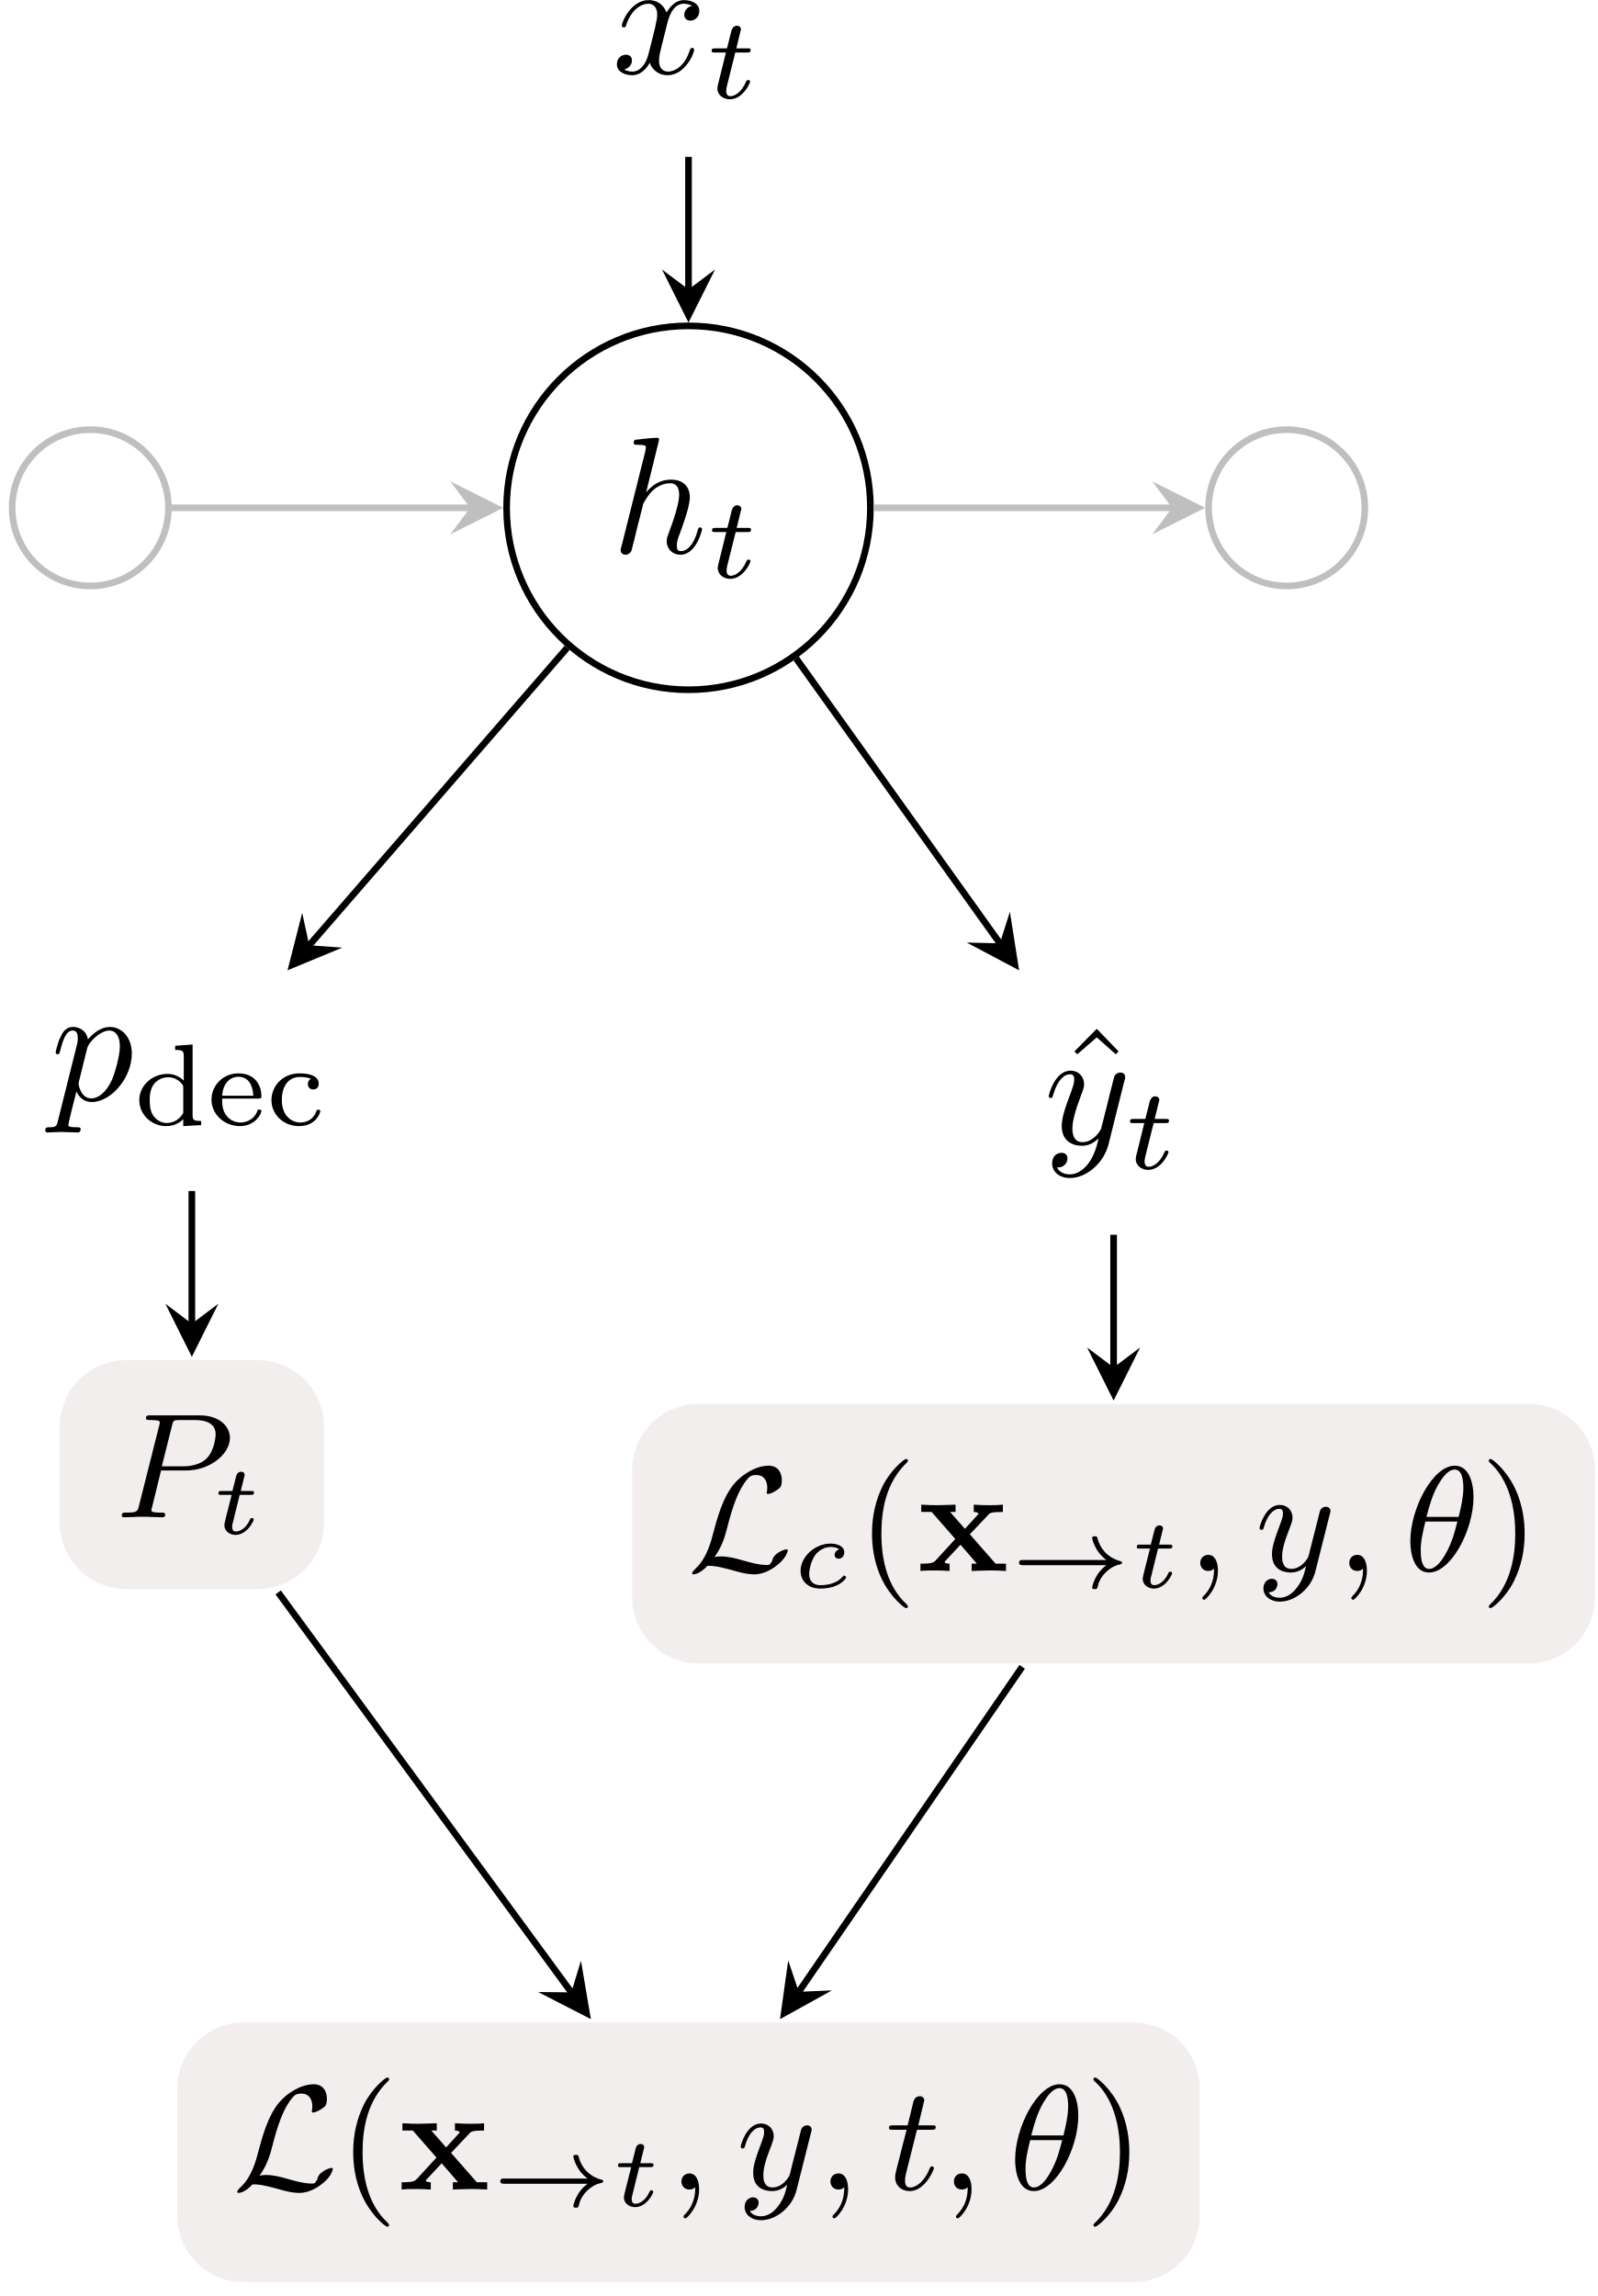
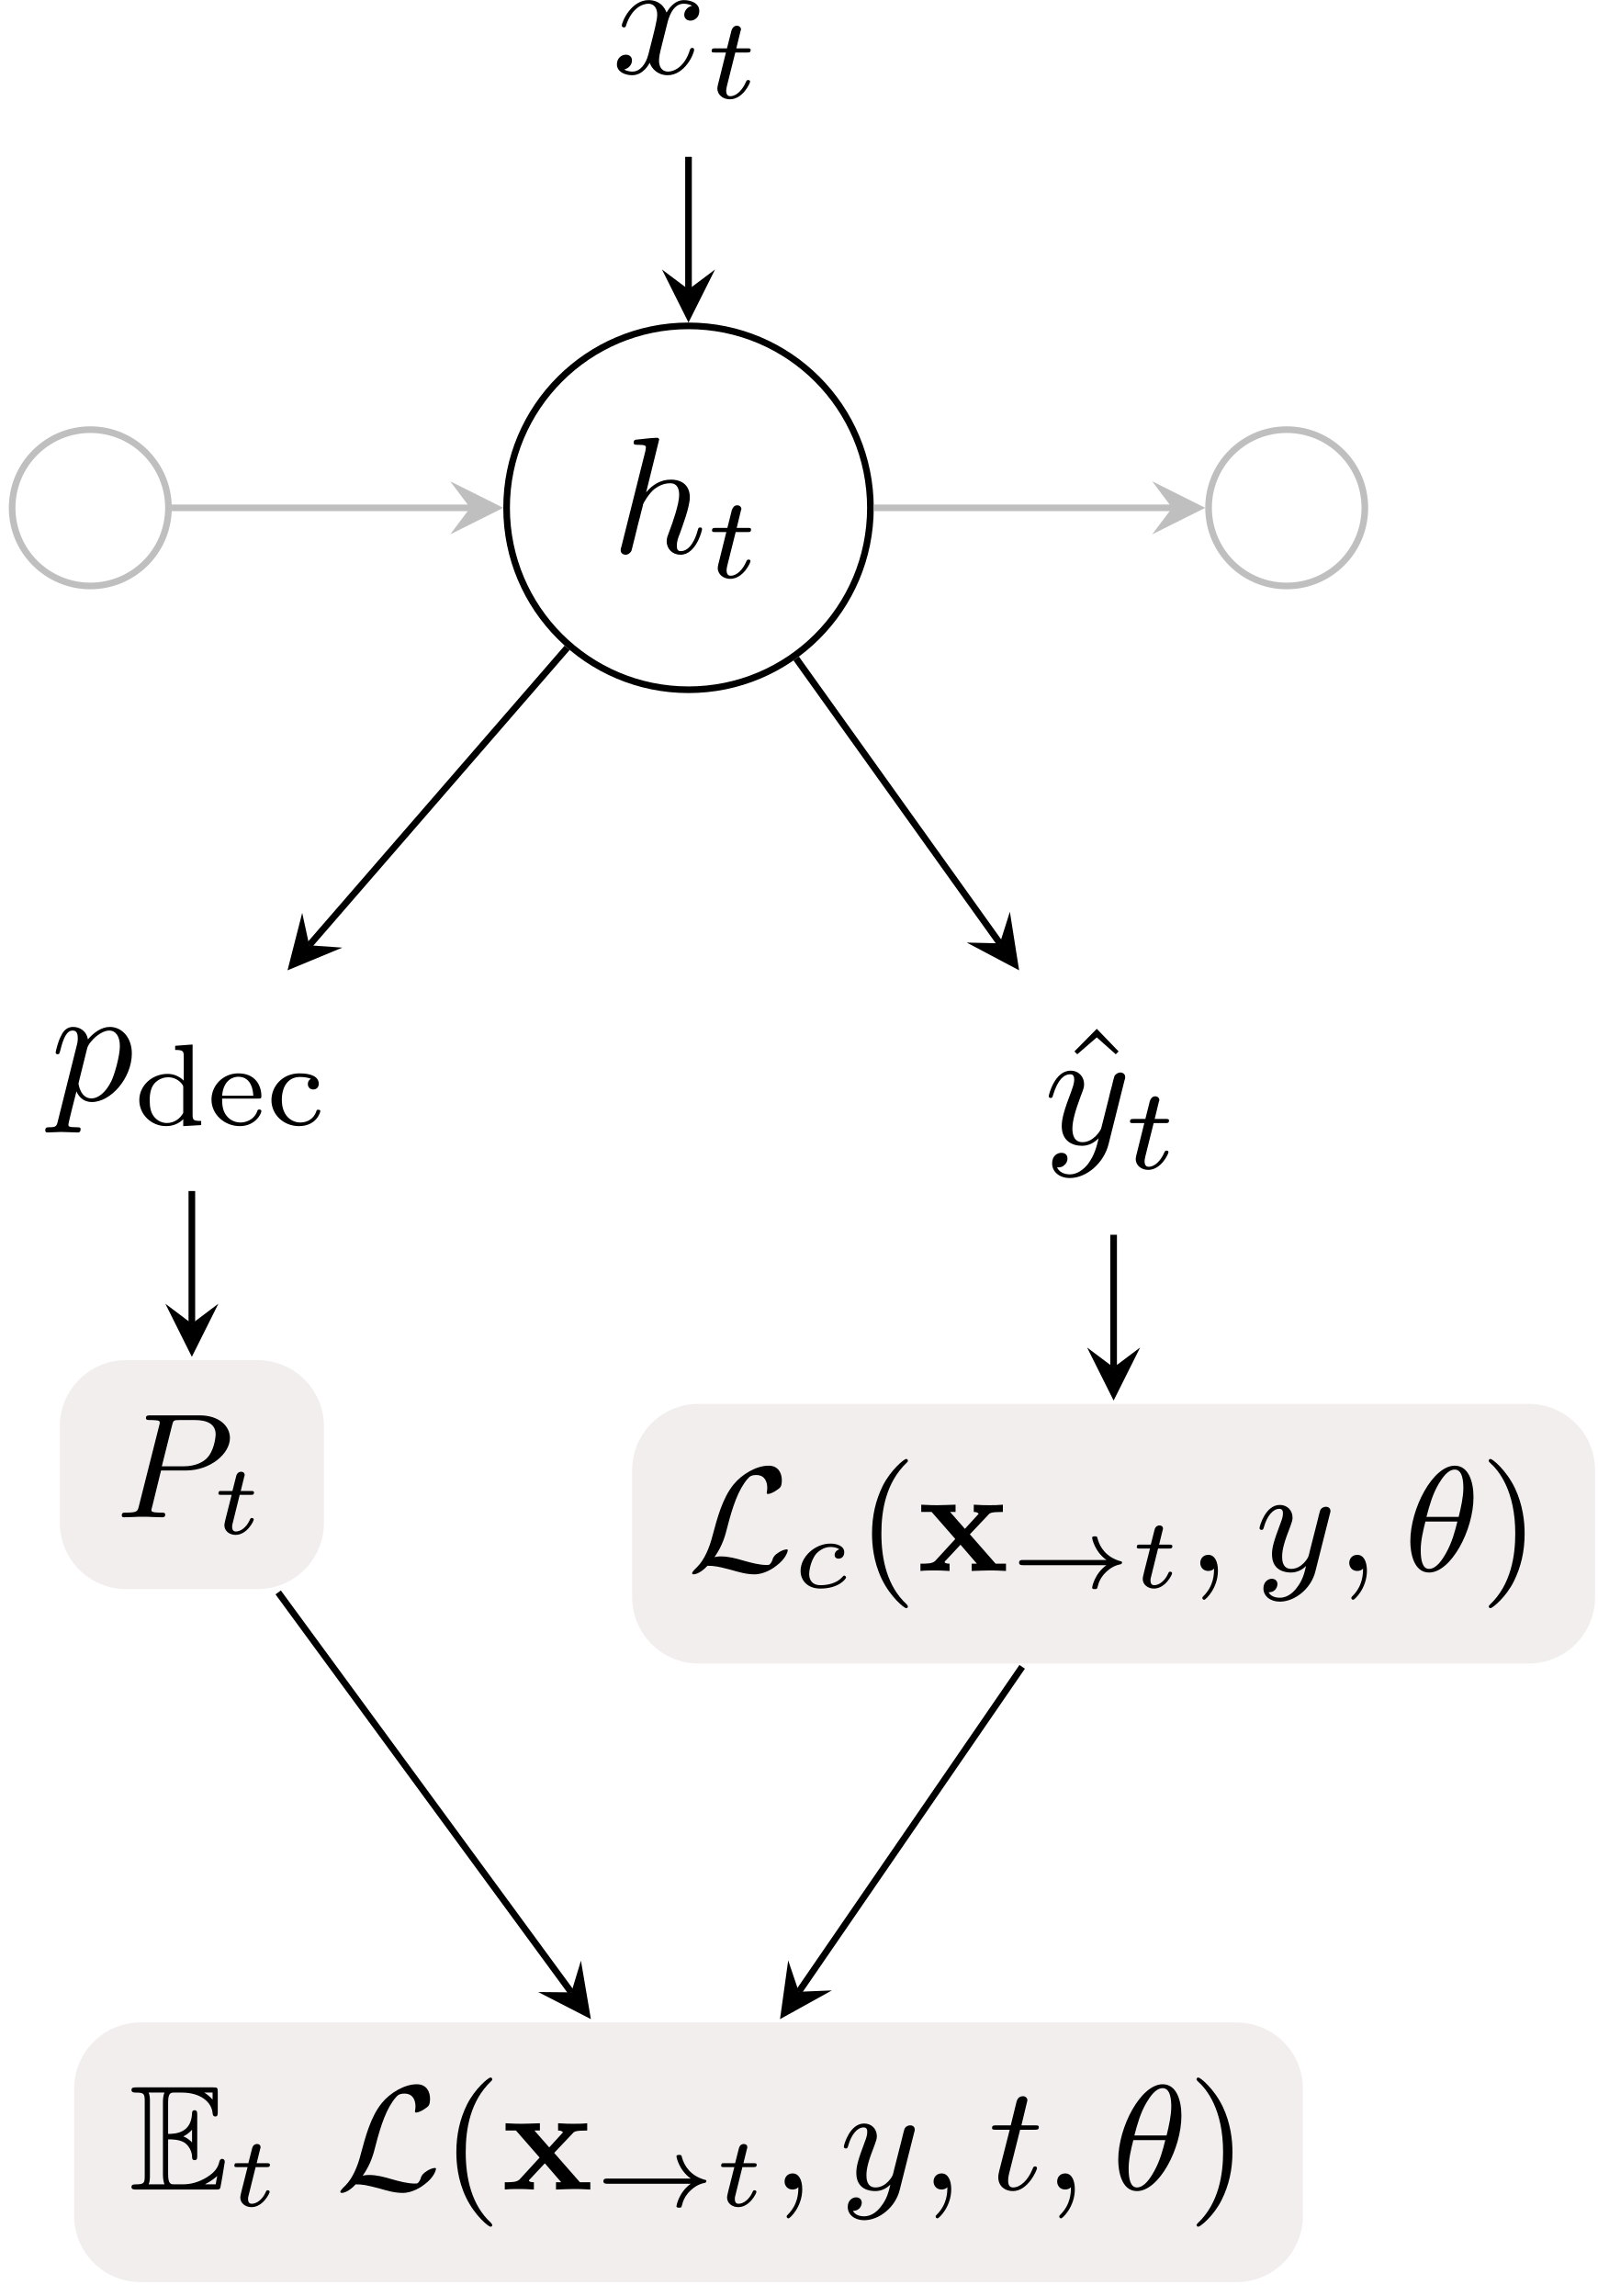
<svg xmlns="http://www.w3.org/2000/svg" xmlns:xlink="http://www.w3.org/1999/xlink" width="96pt" height="138pt" viewBox="0 0 96 138" version="1.1">
  <defs>
    <g>
      <symbol overflow="visible" id="glyph0-0">
        <path style="stroke:none;" d="" />
      </symbol>
      <symbol overflow="visible" id="glyph0-1">
        <path style="stroke:none;" d="M 3.328 -3.016 C 3.391 -3.266 3.625 -4.188 4.312 -4.188 C 4.359 -4.188 4.609 -4.188 4.812 -4.062 C 4.531 -4 4.344 -3.766 4.344 -3.516 C 4.344 -3.359 4.453 -3.172 4.719 -3.172 C 4.938 -3.172 5.25 -3.344 5.25 -3.75 C 5.25 -4.266 4.672 -4.406 4.328 -4.406 C 3.75 -4.406 3.406 -3.875 3.281 -3.656 C 3.031 -4.312 2.5 -4.406 2.203 -4.406 C 1.172 -4.406 0.594 -3.125 0.594 -2.875 C 0.594 -2.766 0.703 -2.766 0.719 -2.766 C 0.797 -2.766 0.828 -2.797 0.844 -2.875 C 1.188 -3.938 1.844 -4.188 2.188 -4.188 C 2.375 -4.188 2.719 -4.094 2.719 -3.516 C 2.719 -3.203 2.547 -2.547 2.188 -1.141 C 2.031 -0.531 1.672 -0.109 1.234 -0.109 C 1.172 -0.109 0.953 -0.109 0.734 -0.234 C 0.984 -0.297 1.203 -0.5 1.203 -0.781 C 1.203 -1.047 0.984 -1.125 0.844 -1.125 C 0.531 -1.125 0.297 -0.875 0.297 -0.547 C 0.297 -0.094 0.781 0.109 1.219 0.109 C 1.891 0.109 2.25 -0.594 2.266 -0.641 C 2.391 -0.281 2.75 0.109 3.344 0.109 C 4.375 0.109 4.938 -1.172 4.938 -1.422 C 4.938 -1.531 4.859 -1.531 4.828 -1.531 C 4.734 -1.531 4.719 -1.484 4.688 -1.422 C 4.359 -0.344 3.688 -0.109 3.375 -0.109 C 2.984 -0.109 2.828 -0.422 2.828 -0.766 C 2.828 -0.984 2.875 -1.203 2.984 -1.641 Z M 3.328 -3.016 " />
      </symbol>
      <symbol overflow="visible" id="glyph0-2">
        <path style="stroke:none;" d="M 2.859 -6.812 C 2.859 -6.812 2.859 -6.922 2.734 -6.922 C 2.5 -6.922 1.781 -6.844 1.516 -6.812 C 1.438 -6.812 1.328 -6.797 1.328 -6.625 C 1.328 -6.5 1.422 -6.5 1.562 -6.5 C 2.047 -6.5 2.062 -6.438 2.062 -6.328 L 2.031 -6.125 L 0.594 -0.391 C 0.547 -0.25 0.547 -0.234 0.547 -0.172 C 0.547 0.062 0.75 0.109 0.844 0.109 C 1 0.109 1.156 -0.016 1.203 -0.156 L 1.391 -0.906 L 1.609 -1.797 C 1.672 -2.031 1.734 -2.25 1.781 -2.469 C 1.797 -2.531 1.891 -2.859 1.891 -2.922 C 1.922 -3.016 2.234 -3.562 2.578 -3.844 C 2.797 -4 3.094 -4.188 3.531 -4.188 C 3.953 -4.188 4.062 -3.844 4.062 -3.484 C 4.062 -2.953 3.688 -1.859 3.453 -1.25 C 3.375 -1.031 3.312 -0.906 3.312 -0.703 C 3.312 -0.234 3.672 0.109 4.141 0.109 C 5.078 0.109 5.438 -1.344 5.438 -1.422 C 5.438 -1.531 5.359 -1.531 5.328 -1.531 C 5.219 -1.531 5.219 -1.5 5.172 -1.344 C 5.031 -0.812 4.703 -0.109 4.156 -0.109 C 3.984 -0.109 3.922 -0.203 3.922 -0.438 C 3.922 -0.688 4 -0.922 4.094 -1.141 C 4.25 -1.578 4.703 -2.766 4.703 -3.344 C 4.703 -3.984 4.312 -4.406 3.562 -4.406 C 2.938 -4.406 2.453 -4.094 2.078 -3.641 Z M 2.859 -6.812 " />
      </symbol>
      <symbol overflow="visible" id="glyph0-3">
        <path style="stroke:none;" d="M 4.844 -3.797 C 4.891 -3.938 4.891 -3.953 4.891 -4.031 C 4.891 -4.203 4.75 -4.297 4.594 -4.297 C 4.5 -4.297 4.344 -4.234 4.25 -4.094 C 4.234 -4.031 4.141 -3.734 4.109 -3.547 C 4.031 -3.297 3.969 -3.016 3.906 -2.75 L 3.453 -0.953 C 3.422 -0.812 2.984 -0.109 2.328 -0.109 C 1.828 -0.109 1.719 -0.547 1.719 -0.922 C 1.719 -1.375 1.891 -2 2.219 -2.875 C 2.375 -3.281 2.422 -3.391 2.422 -3.594 C 2.422 -4.031 2.109 -4.406 1.609 -4.406 C 0.656 -4.406 0.297 -2.953 0.297 -2.875 C 0.297 -2.766 0.391 -2.766 0.406 -2.766 C 0.516 -2.766 0.516 -2.797 0.562 -2.953 C 0.844 -3.891 1.234 -4.188 1.578 -4.188 C 1.656 -4.188 1.828 -4.188 1.828 -3.875 C 1.828 -3.625 1.719 -3.359 1.656 -3.172 C 1.25 -2.109 1.078 -1.547 1.078 -1.078 C 1.078 -0.188 1.703 0.109 2.297 0.109 C 2.688 0.109 3.016 -0.062 3.297 -0.344 C 3.172 0.172 3.047 0.672 2.656 1.203 C 2.391 1.531 2.016 1.828 1.562 1.828 C 1.422 1.828 0.969 1.797 0.797 1.406 C 0.953 1.406 1.094 1.406 1.219 1.281 C 1.328 1.203 1.422 1.062 1.422 0.875 C 1.422 0.562 1.156 0.531 1.062 0.531 C 0.828 0.531 0.5 0.688 0.5 1.172 C 0.5 1.672 0.938 2.047 1.562 2.047 C 2.578 2.047 3.609 1.141 3.891 0.016 Z M 4.844 -3.797 " />
      </symbol>
      <symbol overflow="visible" id="glyph0-4">
        <path style="stroke:none;" d="M 0.453 1.219 C 0.375 1.562 0.344 1.625 -0.094 1.625 C -0.203 1.625 -0.312 1.625 -0.312 1.812 C -0.312 1.891 -0.266 1.938 -0.188 1.938 C 0.078 1.938 0.375 1.906 0.641 1.906 C 0.984 1.906 1.312 1.938 1.641 1.938 C 1.688 1.938 1.812 1.938 1.812 1.734 C 1.812 1.625 1.719 1.625 1.578 1.625 C 1.078 1.625 1.078 1.562 1.078 1.469 C 1.078 1.344 1.5 -0.281 1.562 -0.531 C 1.688 -0.234 1.969 0.109 2.484 0.109 C 3.641 0.109 4.891 -1.344 4.891 -2.812 C 4.891 -3.75 4.312 -4.406 3.562 -4.406 C 3.062 -4.406 2.578 -4.047 2.25 -3.656 C 2.156 -4.203 1.719 -4.406 1.359 -4.406 C 0.891 -4.406 0.703 -4.016 0.625 -3.844 C 0.438 -3.5 0.312 -2.906 0.312 -2.875 C 0.312 -2.766 0.406 -2.766 0.422 -2.766 C 0.531 -2.766 0.531 -2.781 0.594 -3 C 0.766 -3.703 0.969 -4.188 1.328 -4.188 C 1.5 -4.188 1.641 -4.109 1.641 -3.734 C 1.641 -3.5 1.609 -3.391 1.562 -3.219 Z M 2.203 -3.109 C 2.266 -3.375 2.547 -3.656 2.719 -3.812 C 3.078 -4.109 3.359 -4.188 3.531 -4.188 C 3.922 -4.188 4.172 -3.844 4.172 -3.25 C 4.172 -2.656 3.844 -1.516 3.656 -1.141 C 3.312 -0.438 2.844 -0.109 2.469 -0.109 C 1.812 -0.109 1.688 -0.938 1.688 -1 C 1.688 -1.016 1.688 -1.031 1.719 -1.156 Z M 2.203 -3.109 " />
      </symbol>
      <symbol overflow="visible" id="glyph1-0">
        <path style="stroke:none;" d="" />
      </symbol>
      <symbol overflow="visible" id="glyph1-1">
        <path style="stroke:none;" d="M 1.719 -2.75 L 2.422 -2.75 C 2.562 -2.75 2.641 -2.75 2.641 -2.906 C 2.641 -3 2.562 -3 2.438 -3 L 1.781 -3 L 2.031 -4.031 C 2.047 -4.062 2.062 -4.109 2.062 -4.125 C 2.062 -4.266 1.953 -4.359 1.812 -4.359 C 1.641 -4.359 1.547 -4.234 1.484 -4.062 C 1.438 -3.875 1.531 -4.219 1.219 -3 L 0.516 -3 C 0.391 -3 0.297 -3 0.297 -2.844 C 0.297 -2.75 0.375 -2.75 0.5 -2.75 L 1.156 -2.75 L 0.75 -1.109 C 0.703 -0.938 0.641 -0.688 0.641 -0.594 C 0.641 -0.188 1 0.062 1.391 0.062 C 2.172 0.062 2.609 -0.906 2.609 -1 C 2.609 -1.094 2.516 -1.094 2.5 -1.094 C 2.406 -1.094 2.406 -1.078 2.344 -0.953 C 2.156 -0.516 1.797 -0.125 1.422 -0.125 C 1.266 -0.125 1.172 -0.219 1.172 -0.469 C 1.172 -0.531 1.203 -0.688 1.219 -0.75 Z M 1.719 -2.75 " />
      </symbol>
      <symbol overflow="visible" id="glyph2-0">
        <path style="stroke:none;" d="" />
      </symbol>
      <symbol overflow="visible" id="glyph2-1">
        <path style="stroke:none;" d="M 2.5 -6.922 L 1.156 -5.562 L 1.328 -5.391 L 2.5 -6.406 L 3.641 -5.391 L 3.812 -5.562 Z M 2.5 -6.922 " />
      </symbol>
      <symbol overflow="visible" id="glyph3-0">
        <path style="stroke:none;" d="" />
      </symbol>
      <symbol overflow="visible" id="glyph3-1">
        <path style="stroke:none;" d="M 2.484 -4.766 L 2.484 -4.516 C 2.953 -4.516 3 -4.453 3 -4.125 L 3 -2.672 C 2.75 -2.922 2.406 -3.078 2.031 -3.078 C 1.094 -3.078 0.328 -2.375 0.328 -1.5 C 0.328 -0.625 1.062 0.062 1.938 0.062 C 2.516 0.062 2.859 -0.234 2.969 -0.359 L 2.969 0.062 L 4.047 0 L 4.047 -0.25 C 3.578 -0.25 3.531 -0.297 3.531 -0.641 L 3.531 -4.844 Z M 2.969 -0.734 C 2.797 -0.406 2.438 -0.125 1.984 -0.125 C 1.594 -0.125 1.312 -0.359 1.172 -0.562 C 1.031 -0.766 0.953 -1.047 0.953 -1.484 C 0.953 -1.656 0.953 -2.172 1.234 -2.5 C 1.516 -2.812 1.859 -2.875 2.062 -2.875 C 2.391 -2.875 2.703 -2.719 2.891 -2.469 C 2.969 -2.359 2.969 -2.359 2.969 -2.219 Z M 2.969 -0.734 " />
      </symbol>
      <symbol overflow="visible" id="glyph3-2">
        <path style="stroke:none;" d="M 3.062 -1.594 C 3.219 -1.594 3.266 -1.594 3.266 -1.734 C 3.266 -2.359 2.922 -3.109 1.875 -3.109 C 0.969 -3.109 0.266 -2.391 0.266 -1.531 C 0.266 -0.641 1.047 0.062 1.969 0.062 C 2.906 0.062 3.266 -0.688 3.266 -0.844 C 3.266 -0.859 3.25 -0.938 3.141 -0.938 C 3.047 -0.938 3.031 -0.891 3.016 -0.828 C 2.797 -0.266 2.266 -0.156 2.016 -0.156 C 1.688 -0.156 1.375 -0.297 1.172 -0.562 C 0.906 -0.891 0.906 -1.312 0.906 -1.594 Z M 0.906 -1.766 C 0.984 -2.75 1.609 -2.906 1.875 -2.906 C 2.734 -2.906 2.766 -1.938 2.781 -1.766 Z M 0.906 -1.766 " />
      </symbol>
      <symbol overflow="visible" id="glyph3-3">
        <path style="stroke:none;" d="M 2.703 -2.781 C 2.578 -2.719 2.516 -2.609 2.516 -2.469 C 2.516 -2.281 2.641 -2.141 2.844 -2.141 C 3.031 -2.141 3.172 -2.266 3.172 -2.484 C 3.172 -3.109 2.203 -3.109 2.016 -3.109 C 0.969 -3.109 0.328 -2.312 0.328 -1.5 C 0.328 -0.625 1.062 0.062 1.984 0.062 C 3.016 0.062 3.266 -0.75 3.266 -0.844 C 3.266 -0.922 3.172 -0.922 3.141 -0.922 C 3.047 -0.922 3.047 -0.906 3.016 -0.797 C 2.859 -0.375 2.484 -0.156 2.062 -0.156 C 1.578 -0.156 0.953 -0.516 0.953 -1.516 C 0.953 -2.391 1.391 -2.891 2.031 -2.891 C 2.125 -2.891 2.453 -2.891 2.703 -2.781 Z M 2.703 -2.781 " />
      </symbol>
      <symbol overflow="visible" id="glyph4-0">
        <path style="stroke:none;" d="" />
      </symbol>
      <symbol overflow="visible" id="glyph4-1">
        <path style="stroke:none;" d="M 1.625 -0.828 C 2.125 -1.547 2.281 -2.172 2.391 -2.609 C 2.719 -3.891 3.062 -4.891 3.609 -5.531 C 3.734 -5.672 3.828 -5.766 4.141 -5.766 C 4.656 -5.766 4.797 -5.344 4.797 -5 C 4.797 -4.844 4.766 -4.734 4.766 -4.688 C 4.766 -4.641 4.812 -4.625 4.828 -4.625 C 4.953 -4.625 5.203 -4.734 5.391 -4.875 C 5.578 -5 5.672 -5.062 5.672 -5.469 C 5.672 -5.828 5.5 -6.328 4.875 -6.328 C 4.141 -6.328 3.266 -5.812 2.766 -5.188 C 2.109 -4.375 1.797 -3.203 1.5 -2.094 C 1.328 -1.406 1.016 -0.672 0.594 -0.25 C 0.281 0.047 0.281 0.109 0.281 0.141 C 0.281 0.156 0.297 0.203 0.375 0.203 C 0.375 0.203 0.734 0.203 1.203 -0.312 C 1.625 -0.312 1.844 -0.266 2.578 -0.078 C 3.125 0.078 3.547 0.203 4.031 0.203 C 4.625 0.203 5.172 -0.172 5.344 -0.312 C 5.953 -0.766 6.031 -1.203 6.031 -1.25 C 6.031 -1.281 6 -1.297 5.969 -1.297 C 5.844 -1.297 5.641 -1.219 5.5 -1.125 C 5.219 -0.953 5.188 -0.844 5.141 -0.766 C 5.125 -0.703 5.094 -0.578 4.984 -0.438 C 4.922 -0.375 4.922 -0.359 4.766 -0.359 C 4.328 -0.359 3.859 -0.484 3.359 -0.625 C 2.938 -0.75 2.469 -0.875 2.016 -0.875 C 1.953 -0.875 1.781 -0.875 1.625 -0.828 Z M 1.625 -0.828 " />
      </symbol>
      <symbol overflow="visible" id="glyph5-0">
        <path style="stroke:none;" d="" />
      </symbol>
      <symbol overflow="visible" id="glyph5-1">
        <path style="stroke:none;" d="M 2.781 -2.297 C 2.703 -2.281 2.5 -2.172 2.5 -1.953 C 2.5 -1.812 2.609 -1.734 2.734 -1.734 C 2.875 -1.734 3.078 -1.828 3.078 -2.125 C 3.078 -2.5 2.625 -2.641 2.25 -2.641 C 1.312 -2.641 0.453 -1.844 0.453 -1 C 0.453 -0.438 0.859 0.062 1.641 0.062 C 2.766 0.062 3.188 -0.531 3.188 -0.609 C 3.188 -0.656 3.125 -0.719 3.078 -0.719 C 3.047 -0.719 3.047 -0.719 2.953 -0.625 C 2.625 -0.25 2.078 -0.141 1.641 -0.141 C 1.156 -0.141 0.969 -0.453 0.969 -0.812 C 0.969 -0.828 0.984 -1.516 1.391 -2.031 C 1.484 -2.125 1.797 -2.438 2.25 -2.438 C 2.281 -2.438 2.594 -2.438 2.781 -2.297 Z M 2.781 -2.297 " />
      </symbol>
      <symbol overflow="visible" id="glyph5-2">
        <path style="stroke:none;" d="M 1.609 -2.344 L 2.266 -2.344 C 2.375 -2.344 2.469 -2.344 2.469 -2.484 C 2.469 -2.578 2.391 -2.578 2.281 -2.578 L 1.672 -2.578 L 1.875 -3.406 C 1.906 -3.5 1.906 -3.531 1.906 -3.531 C 1.906 -3.688 1.797 -3.734 1.688 -3.734 C 1.625 -3.734 1.469 -3.703 1.406 -3.5 L 1.172 -2.578 L 0.531 -2.578 C 0.406 -2.578 0.406 -2.578 0.375 -2.562 C 0.344 -2.531 0.328 -2.453 0.328 -2.422 C 0.344 -2.344 0.391 -2.344 0.516 -2.344 L 1.125 -2.344 L 0.766 -0.922 C 0.734 -0.797 0.688 -0.594 0.688 -0.516 C 0.688 -0.172 1 0.062 1.359 0.062 C 2.047 0.062 2.453 -0.766 2.453 -0.859 C 2.453 -0.875 2.438 -0.953 2.344 -0.953 C 2.266 -0.953 2.25 -0.922 2.219 -0.844 C 2.016 -0.391 1.672 -0.141 1.375 -0.141 C 1.156 -0.141 1.156 -0.359 1.156 -0.438 C 1.156 -0.516 1.156 -0.531 1.188 -0.641 Z M 1.609 -2.344 " />
      </symbol>
      <symbol overflow="visible" id="glyph6-0">
        <path style="stroke:none;" d="" />
      </symbol>
      <symbol overflow="visible" id="glyph6-1">
        <path style="stroke:none;" d="M 3.062 2.141 C 3.062 2.094 3.031 2.062 2.984 2 C 1.828 0.938 1.469 -0.672 1.469 -2.25 C 1.469 -3.625 1.734 -5.312 3 -6.516 C 3.047 -6.562 3.062 -6.578 3.062 -6.625 C 3.062 -6.688 3.016 -6.734 2.953 -6.734 C 2.844 -6.734 2.031 -6.078 1.547 -5.109 C 1.125 -4.25 0.906 -3.312 0.906 -2.25 C 0.906 -1.609 0.984 -0.578 1.484 0.469 C 2.016 1.578 2.844 2.234 2.953 2.234 C 3.016 2.234 3.062 2.203 3.062 2.141 Z M 3.062 2.141 " />
      </symbol>
      <symbol overflow="visible" id="glyph6-2">
        <path style="stroke:none;" d="M 2.672 -2.25 C 2.672 -2.984 2.562 -3.969 2.094 -4.969 C 1.562 -6.078 0.734 -6.734 0.625 -6.734 C 0.531 -6.734 0.516 -6.656 0.516 -6.625 C 0.516 -6.578 0.531 -6.562 0.594 -6.5 C 1.125 -6.031 2.109 -4.812 2.109 -2.25 C 2.109 -0.969 1.875 0.812 0.578 2.031 C 0.562 2.047 0.516 2.094 0.516 2.141 C 0.516 2.156 0.531 2.234 0.625 2.234 C 0.734 2.234 1.547 1.594 2.031 0.609 C 2.453 -0.25 2.672 -1.172 2.672 -2.25 Z M 2.672 -2.25 " />
      </symbol>
      <symbol overflow="visible" id="glyph7-0">
        <path style="stroke:none;" d="" />
      </symbol>
      <symbol overflow="visible" id="glyph7-1">
        <path style="stroke:none;" d="M 3.203 -2.203 L 4.312 -3.375 C 4.406 -3.484 4.469 -3.547 5.188 -3.547 L 5.188 -3.984 C 4.875 -3.953 4.641 -3.953 4.344 -3.953 C 4.188 -3.953 3.844 -3.953 3.438 -3.984 L 3.438 -3.547 C 3.625 -3.547 3.672 -3.5 3.734 -3.438 L 2.906 -2.531 L 2.016 -3.547 L 2.344 -3.547 L 2.344 -3.984 C 1.797 -3.969 1.562 -3.953 1.266 -3.953 C 1.078 -3.953 0.734 -3.953 0.281 -3.984 L 0.281 -3.547 L 0.906 -3.547 L 2.328 -1.922 L 1.125 -0.609 C 0.953 -0.438 0.641 -0.438 0.234 -0.438 L 0.234 0 C 0.531 -0.031 0.766 -0.031 1.062 -0.031 C 1.234 -0.031 1.578 -0.031 1.984 0 L 1.984 -0.438 C 1.844 -0.438 1.688 -0.469 1.688 -0.531 C 1.688 -0.578 1.75 -0.625 1.766 -0.641 L 2.641 -1.578 L 3.625 -0.438 L 3.312 -0.438 L 3.312 0 C 3.891 -0.016 4.094 -0.031 4.391 -0.031 C 4.594 -0.031 4.922 -0.031 5.375 0 L 5.375 -0.438 L 4.75 -0.438 Z M 3.203 -2.203 " />
      </symbol>
      <symbol overflow="visible" id="glyph8-0">
        <path style="stroke:none;" d="" />
      </symbol>
      <symbol overflow="visible" id="glyph8-1">
        <path style="stroke:none;" d="M 5.812 -1.344 C 5.094 -0.828 4.953 -0.031 4.953 0 C 4.953 0.094 5.047 0.094 5.109 0.094 C 5.25 0.094 5.25 0.078 5.297 -0.094 C 5.391 -0.516 5.672 -0.812 5.703 -0.844 C 6.094 -1.25 6.406 -1.344 6.688 -1.406 C 6.719 -1.422 6.75 -1.453 6.75 -1.5 C 6.75 -1.562 6.703 -1.578 6.672 -1.578 C 5.812 -1.812 5.422 -2.406 5.281 -2.938 C 5.25 -3.062 5.25 -3.078 5.109 -3.078 C 5.047 -3.078 4.953 -3.078 4.953 -2.984 C 4.953 -2.953 5.094 -2.172 5.812 -1.656 L 0.797 -1.656 C 0.703 -1.656 0.562 -1.656 0.562 -1.5 C 0.562 -1.344 0.703 -1.344 0.797 -1.344 Z M 5.812 -1.344 " />
      </symbol>
      <symbol overflow="visible" id="glyph9-0">
        <path style="stroke:none;" d="" />
      </symbol>
      <symbol overflow="visible" id="glyph9-1">
        <path style="stroke:none;" d="M 1.625 -0.141 C 1.625 0.156 1.625 0.891 0.969 1.531 C 0.922 1.578 0.922 1.594 0.922 1.625 C 0.922 1.688 0.984 1.734 1.031 1.734 C 1.125 1.734 1.859 1.031 1.859 -0.016 C 1.859 -0.578 1.656 -0.969 1.281 -0.969 C 0.969 -0.969 0.797 -0.734 0.797 -0.484 C 0.797 -0.234 0.969 0 1.281 0 C 1.406 0 1.547 -0.047 1.625 -0.141 Z M 1.625 -0.141 " />
      </symbol>
      <symbol overflow="visible" id="glyph9-2">
        <path style="stroke:none;" d="M 4.5 -3.453 C 4.516 -3.5 4.531 -3.547 4.531 -3.609 C 4.531 -3.719 4.453 -3.859 4.25 -3.859 C 4.141 -3.859 3.969 -3.797 3.906 -3.625 C 3.891 -3.594 3.797 -3.219 3.75 -3.016 L 3.297 -1.234 C 3.234 -0.969 3.234 -0.953 3.203 -0.875 C 3.203 -0.828 2.828 -0.125 2.172 -0.125 C 1.625 -0.125 1.625 -0.688 1.625 -0.859 C 1.625 -1.266 1.734 -1.703 2.125 -2.703 C 2.203 -2.922 2.25 -3.047 2.25 -3.203 C 2.25 -3.656 1.922 -3.969 1.484 -3.969 C 0.625 -3.969 0.266 -2.688 0.266 -2.578 C 0.266 -2.5 0.328 -2.469 0.391 -2.469 C 0.484 -2.469 0.5 -2.531 0.531 -2.641 C 0.719 -3.312 1.078 -3.734 1.453 -3.734 C 1.672 -3.734 1.672 -3.562 1.672 -3.438 C 1.672 -3.297 1.625 -3.125 1.547 -2.922 C 1.125 -1.797 1.016 -1.422 1.016 -1 C 1.016 0 1.828 0.094 2.156 0.094 C 2.594 0.094 2.906 -0.141 3.062 -0.297 C 2.953 0.156 2.859 0.562 2.5 1.016 C 2.234 1.375 1.875 1.609 1.484 1.609 C 1.234 1.609 0.938 1.531 0.812 1.281 C 1.281 1.281 1.344 0.875 1.344 0.797 C 1.344 0.594 1.203 0.469 1 0.469 C 0.797 0.469 0.5 0.641 0.5 1.047 C 0.5 1.516 0.922 1.844 1.484 1.844 C 2.391 1.844 3.375 1.062 3.625 0.016 Z M 4.5 -3.453 " />
      </symbol>
      <symbol overflow="visible" id="glyph9-3">
        <path style="stroke:none;" d="M 4.172 -4.438 C 4.172 -5.359 3.875 -6.328 3.047 -6.328 C 1.734 -6.328 0.375 -3.766 0.375 -1.781 C 0.375 -1.125 0.562 0.094 1.5 0.094 C 2.812 0.094 4.172 -2.438 4.172 -4.438 Z M 1.344 -3.25 C 1.531 -3.969 1.719 -4.625 2.078 -5.234 C 2.297 -5.594 2.625 -6.094 3.047 -6.094 C 3.531 -6.094 3.562 -5.328 3.562 -4.984 C 3.562 -4.453 3.422 -3.828 3.281 -3.25 Z M 3.203 -2.969 C 3.062 -2.406 2.891 -1.734 2.531 -1.094 C 2.297 -0.672 1.938 -0.125 1.5 -0.125 C 1.125 -0.125 1 -0.594 1 -1.25 C 1 -1.828 1.141 -2.406 1.281 -2.969 Z M 3.203 -2.969 " />
      </symbol>
      <symbol overflow="visible" id="glyph9-4">
        <path style="stroke:none;" d="M 2.766 -2.812 L 4.266 -2.812 C 5.719 -2.812 6.906 -3.812 6.906 -4.766 C 6.906 -5.469 6.266 -6.125 5.094 -6.125 L 2.141 -6.125 C 1.969 -6.125 1.859 -6.125 1.859 -5.969 C 1.859 -5.844 1.953 -5.844 2.141 -5.844 C 2.172 -5.844 2.328 -5.844 2.469 -5.828 C 2.625 -5.812 2.688 -5.797 2.688 -5.688 C 2.688 -5.656 2.688 -5.609 2.656 -5.516 L 1.438 -0.688 C 1.359 -0.359 1.344 -0.281 0.672 -0.281 C 0.5 -0.281 0.406 -0.281 0.406 -0.109 C 0.406 -0.016 0.469 0 0.531 0 C 0.703 0 0.938 -0.016 1.109 -0.016 C 1.375 -0.031 1.391 -0.031 1.672 -0.031 C 1.969 -0.031 1.984 -0.031 2.25 -0.016 C 2.438 -0.016 2.656 0 2.828 0 C 2.891 0 3.016 0 3.016 -0.156 C 3.016 -0.281 2.922 -0.281 2.734 -0.281 C 2.703 -0.281 2.531 -0.281 2.391 -0.297 C 2.203 -0.328 2.188 -0.359 2.188 -0.438 C 2.188 -0.469 2.188 -0.484 2.234 -0.641 Z M 3.422 -5.5 C 3.5 -5.828 3.516 -5.844 3.891 -5.844 L 4.797 -5.844 C 5.5 -5.844 6.047 -5.625 6.047 -4.984 C 6.047 -4.797 5.953 -3.953 5.484 -3.516 C 5.297 -3.344 4.875 -3.062 4.109 -3.062 L 2.812 -3.062 Z M 3.422 -5.5 " />
      </symbol>
      <symbol overflow="visible" id="glyph9-5">
        <path style="stroke:none;" d="M 1.906 -3.594 L 2.766 -3.594 C 2.922 -3.594 3.031 -3.594 3.031 -3.75 C 3.031 -3.859 2.938 -3.859 2.781 -3.859 L 1.984 -3.859 L 2.344 -5.359 C 2.344 -5.5 2.234 -5.609 2.078 -5.609 C 1.781 -5.609 1.719 -5.359 1.688 -5.266 L 1.344 -3.859 L 0.5 -3.859 C 0.328 -3.859 0.219 -3.859 0.219 -3.703 C 0.219 -3.594 0.312 -3.594 0.469 -3.594 L 1.281 -3.594 L 0.656 -1.141 C 0.594 -0.875 0.594 -0.859 0.594 -0.734 C 0.594 -0.203 1 0.094 1.469 0.094 C 2.391 0.094 2.922 -1.188 2.922 -1.281 C 2.922 -1.328 2.891 -1.391 2.812 -1.391 C 2.719 -1.391 2.703 -1.359 2.641 -1.203 C 2.375 -0.562 1.922 -0.125 1.484 -0.125 C 1.297 -0.125 1.188 -0.234 1.188 -0.531 C 1.188 -0.734 1.219 -0.844 1.25 -0.984 Z M 1.906 -3.594 " />
+       </symbol>
+       <symbol overflow="visible" id="glyph10-0">
+         <path style="stroke:none;" d="" />
+       </symbol>
+       <symbol overflow="visible" id="glyph10-1">
+         <path style="stroke:none;" d="M 2.328 -3.016 C 2.547 -3.016 2.984 -3.016 3.297 -2.828 C 3.719 -2.547 3.766 -2.062 3.766 -2.016 C 3.766 -1.891 3.766 -1.766 3.922 -1.766 C 4.078 -1.766 4.078 -1.891 4.078 -2.047 L 4.078 -4.484 C 4.078 -4.625 4.078 -4.766 3.922 -4.766 C 3.766 -4.766 3.766 -4.641 3.766 -4.562 C 3.703 -3.406 2.797 -3.344 2.328 -3.344 L 2.328 -5.234 C 2.328 -5.828 2.5 -5.828 2.703 -5.828 L 3.141 -5.828 C 4.344 -5.828 4.953 -5.203 5 -4.594 C 5.016 -4.516 5.016 -4.391 5.172 -4.391 C 5.312 -4.391 5.312 -4.531 5.312 -4.688 L 5.312 -5.844 C 5.312 -6.125 5.297 -6.141 5.016 -6.141 L 0.438 -6.141 C 0.266 -6.141 0.125 -6.141 0.125 -5.984 C 0.125 -5.828 0.297 -5.828 0.375 -5.828 C 0.875 -5.828 0.922 -5.766 0.922 -5.312 L 0.922 -0.828 C 0.922 -0.406 0.891 -0.312 0.406 -0.312 C 0.281 -0.312 0.125 -0.312 0.125 -0.156 C 0.125 0 0.266 0 0.438 0 L 5.188 0 C 5.359 0 5.438 0 5.469 -0.125 C 5.484 -0.141 5.734 -1.625 5.734 -1.672 C 5.734 -1.781 5.656 -1.844 5.578 -1.844 C 5.453 -1.844 5.422 -1.719 5.422 -1.719 C 5.359 -1.484 5.281 -1.109 4.625 -0.719 C 4.156 -0.438 3.688 -0.312 3.203 -0.312 L 2.703 -0.312 C 2.5 -0.312 2.328 -0.312 2.328 -0.922 Z M 5 -5.828 L 5 -5.406 C 4.859 -5.562 4.688 -5.719 4.5 -5.828 Z M 3.25 -3.203 C 3.406 -3.266 3.594 -3.406 3.766 -3.594 L 3.766 -2.828 C 3.547 -3.078 3.266 -3.188 3.25 -3.188 Z M 1.234 -5.344 C 1.234 -5.438 1.234 -5.672 1.156 -5.828 L 2.109 -5.828 C 2.016 -5.625 2.016 -5.328 2.016 -5.25 L 2.016 -0.891 C 2.016 -0.578 2.078 -0.391 2.109 -0.312 L 1.156 -0.312 C 1.234 -0.469 1.234 -0.703 1.234 -0.812 Z M 4.562 -0.312 L 4.562 -0.328 C 4.859 -0.469 5.094 -0.656 5.281 -0.812 C 5.266 -0.781 5.203 -0.391 5.188 -0.312 Z M 4.562 -0.312 " />
      </symbol>
    </g>
  </defs>
  <g id="surface1">
    <g style="fill:rgb(0%,0%,0%);fill-opacity:1;">
      <use xlink:href="#glyph0-1" x="36.782" y="4.412" />
    </g>
    <g style="fill:rgb(0%,0%,0%);fill-opacity:1;">
      <use xlink:href="#glyph1-1" x="42.476" y="5.906" />
    </g>
    <path style="fill:none;stroke-width:0.399;stroke-linecap:butt;stroke-linejoin:miter;stroke:rgb(0%,0%,0%);stroke-opacity:1;stroke-miterlimit:10;" d="M 10.933 -27.509 C 10.933 -21.47 6.039 -16.572 -0 -16.572 C -6.039 -16.572 -10.934 -21.47 -10.934 -27.509 C -10.934 -33.548 -6.039 -38.443 -0 -38.443 C 6.039 -38.443 10.933 -33.548 10.933 -27.509 Z M 10.933 -27.509 " transform="matrix(1,0,0,-1,41.383,3.014)" />
    <g style="fill:rgb(0%,0%,0%);fill-opacity:1;">
      <use xlink:href="#glyph0-2" x="36.759" y="33.234" />
    </g>
    <g style="fill:rgb(0%,0%,0%);fill-opacity:1;">
      <use xlink:href="#glyph1-1" x="42.499" y="34.729" />
    </g>
    <g style="fill:rgb(0%,0%,0%);fill-opacity:1;">
      <use xlink:href="#glyph2-1" x="63.422" y="68.758" />
    </g>
    <g style="fill:rgb(0%,0%,0%);fill-opacity:1;">
      <use xlink:href="#glyph0-3" x="62.738" y="68.758" />
    </g>
    <g style="fill:rgb(0%,0%,0%);fill-opacity:1;">
      <use xlink:href="#glyph1-1" x="67.622" y="70.253" />
    </g>
    <path style="fill:none;stroke-width:0.399;stroke-linecap:butt;stroke-linejoin:miter;stroke:rgb(75%,75%,75%);stroke-opacity:1;stroke-miterlimit:10;" d="M -31.258 -27.509 C -31.258 -24.916 -33.36 -22.81 -35.953 -22.81 C -38.547 -22.81 -40.653 -24.916 -40.653 -27.509 C -40.653 -30.103 -38.547 -32.205 -35.953 -32.205 C -33.36 -32.205 -31.258 -30.103 -31.258 -27.509 Z M -31.258 -27.509 " transform="matrix(1,0,0,-1,41.383,3.014)" />
    <path style="fill:none;stroke-width:0.399;stroke-linecap:butt;stroke-linejoin:miter;stroke:rgb(75%,75%,75%);stroke-opacity:1;stroke-miterlimit:10;" d="M 40.652 -27.509 C 40.652 -24.916 38.547 -22.81 35.953 -22.81 C 33.359 -22.81 31.258 -24.916 31.258 -27.509 C 31.258 -30.103 33.359 -32.205 35.953 -32.205 C 38.547 -32.205 40.652 -30.103 40.652 -27.509 Z M 40.652 -27.509 " transform="matrix(1,0,0,-1,41.383,3.014)" />
    <g style="fill:rgb(0%,0%,0%);fill-opacity:1;">
      <use xlink:href="#glyph0-4" x="3.033" y="66.129" />
    </g>
    <g style="fill:rgb(0%,0%,0%);fill-opacity:1;">
      <use xlink:href="#glyph3-1" x="8.045" y="67.623" />
      <use xlink:href="#glyph3-2" x="12.445" y="67.623" />
      <use xlink:href="#glyph3-3" x="15.987" y="67.623" />
    </g>
    <path style=" stroke:none;fill-rule:nonzero;fill:rgb(94.745%,93.332%,92.824%);fill-opacity:1;" d="M 91.887 84.379 L 41.984 84.379 C 39.781 84.379 37.996 86.16 37.996 88.363 L 37.996 96 C 37.996 98.199 39.781 99.984 41.984 99.984 L 91.887 99.984 C 94.086 99.984 95.871 98.199 95.871 96 L 95.871 88.363 C 95.871 86.16 94.086 84.379 91.887 84.379 Z M 91.887 84.379 " />
    <g style="fill:rgb(0%,0%,0%);fill-opacity:1;">
      <use xlink:href="#glyph4-1" x="41.319" y="94.422" />
    </g>
    <g style="fill:rgb(0%,0%,0%);fill-opacity:1;">
      <use xlink:href="#glyph5-1" x="47.666" y="95.418" />
    </g>
    <g style="fill:rgb(0%,0%,0%);fill-opacity:1;">
      <use xlink:href="#glyph6-1" x="51.507" y="94.422" />
    </g>
    <g style="fill:rgb(0%,0%,0%);fill-opacity:1;">
      <use xlink:href="#glyph7-1" x="55.09" y="94.422" />
    </g>
    <g style="fill:rgb(0%,0%,0%);fill-opacity:1;">
      <use xlink:href="#glyph8-1" x="60.69" y="95.418" />
    </g>
    <g style="fill:rgb(0%,0%,0%);fill-opacity:1;">
      <use xlink:href="#glyph5-2" x="67.996" y="95.418" />
    </g>
    <g style="fill:rgb(0%,0%,0%);fill-opacity:1;">
      <use xlink:href="#glyph9-1" x="71.345" y="94.422" />
    </g>
    <g style="fill:rgb(0%,0%,0%);fill-opacity:1;">
      <use xlink:href="#glyph9-2" x="75.438" y="94.422" />
    </g>
    <g style="fill:rgb(0%,0%,0%);fill-opacity:1;">
      <use xlink:href="#glyph9-1" x="80.3" y="94.422" />
    </g>
    <g style="fill:rgb(0%,0%,0%);fill-opacity:1;">
      <use xlink:href="#glyph9-3" x="84.393" y="94.422" />
    </g>
    <g style="fill:rgb(0%,0%,0%);fill-opacity:1;">
      <use xlink:href="#glyph6-2" x="88.966" y="94.422" />
    </g>
    <path style="fill:none;stroke-width:0.399;stroke-linecap:butt;stroke-linejoin:miter;stroke:rgb(0%,0%,0%);stroke-opacity:1;stroke-miterlimit:10;" d="M 25.551 -71.201 L 25.551 -79.174 " transform="matrix(1,0,0,-1,41.383,3.014)" />
    <path style=" stroke:none;fill-rule:nonzero;fill:rgb(0%,0%,0%);fill-opacity:1;" d="M 66.934 84.18 L 68.527 80.992 L 66.934 82.188 L 65.34 80.992 " />
    <path style="fill:none;stroke-width:0.399;stroke-linecap:butt;stroke-linejoin:miter;stroke:rgb(0%,0%,0%);stroke-opacity:1;stroke-miterlimit:10;" d="M -0 -6.412 L -0 -14.381 " transform="matrix(1,0,0,-1,41.383,3.014)" />
    <path style=" stroke:none;fill-rule:nonzero;fill:rgb(0%,0%,0%);fill-opacity:1;" d="M 41.383 19.387 L 42.977 16.199 L 41.383 17.395 L 39.789 16.199 " />
    <path style="fill:none;stroke-width:0.399;stroke-linecap:butt;stroke-linejoin:miter;stroke:rgb(75%,75%,75%);stroke-opacity:1;stroke-miterlimit:10;" d="M -31.059 -27.509 L -13.125 -27.509 " transform="matrix(1,0,0,-1,41.383,3.014)" />
    <path style=" stroke:none;fill-rule:nonzero;fill:rgb(75%,75%,75%);fill-opacity:1;" d="M 30.25 30.523 L 27.062 28.93 L 28.258 30.523 L 27.062 32.117 " />
    <path style="fill:none;stroke-width:0.399;stroke-linecap:butt;stroke-linejoin:miter;stroke:rgb(75%,75%,75%);stroke-opacity:1;stroke-miterlimit:10;" d="M 11.133 -27.509 L 29.066 -27.509 " transform="matrix(1,0,0,-1,41.383,3.014)" />
    <path style=" stroke:none;fill-rule:nonzero;fill:rgb(75%,75%,75%);fill-opacity:1;" d="M 72.441 30.523 L 69.254 28.93 L 70.449 30.523 L 69.254 32.117 " />
    <path style="fill:none;stroke-width:0.399;stroke-linecap:butt;stroke-linejoin:miter;stroke:rgb(0%,0%,0%);stroke-opacity:1;stroke-miterlimit:10;" d="M 6.472 -36.564 L 18.715 -53.685 " transform="matrix(1,0,0,-1,41.383,3.014)" />
    <path style=" stroke:none;fill-rule:nonzero;fill:rgb(0%,0%,0%);fill-opacity:1;" d="M 61.254 58.32 L 60.699 54.801 L 60.098 56.699 L 58.105 56.652 " />
    <path style="fill:none;stroke-width:0.399;stroke-linecap:butt;stroke-linejoin:miter;stroke:rgb(0%,0%,0%);stroke-opacity:1;stroke-miterlimit:10;" d="M -7.293 -35.92 L -22.797 -53.802 " transform="matrix(1,0,0,-1,41.383,3.014)" />
    <path style=" stroke:none;fill-rule:nonzero;fill:rgb(0%,0%,0%);fill-opacity:1;" d="M 17.281 58.32 L 20.574 56.957 L 18.586 56.816 L 18.164 54.867 " />
    <path style=" stroke:none;fill-rule:nonzero;fill:rgb(94.745%,93.332%,92.824%);fill-opacity:1;" d="M 15.48 81.75 L 7.578 81.75 C 5.379 81.75 3.594 83.531 3.594 85.734 L 3.594 91.527 C 3.594 93.73 5.379 95.512 7.578 95.512 L 15.48 95.512 C 17.684 95.512 19.469 93.73 19.469 91.527 L 19.469 85.734 C 19.469 83.531 17.684 81.75 15.48 81.75 Z M 15.48 81.75 " />
    <g style="fill:rgb(0%,0%,0%);fill-opacity:1;">
      <use xlink:href="#glyph9-4" x="6.914" y="91.195" />
    </g>
    <g style="fill:rgb(0%,0%,0%);fill-opacity:1;">
      <use xlink:href="#glyph5-2" x="12.798" y="92.192" />
    </g>
-     <path style=" stroke:none;fill-rule:nonzero;fill:rgb(94.745%,93.332%,92.824%);fill-opacity:1;" d="M 68.125 121.559 L 14.641 121.559 C 12.438 121.559 10.656 123.34 10.656 125.543 L 10.656 133.18 C 10.656 135.379 12.438 137.164 14.641 137.164 L 68.125 137.164 C 70.328 137.164 72.109 135.379 72.109 133.18 L 72.109 125.543 C 72.109 123.34 70.328 121.559 68.125 121.559 Z M 68.125 121.559 " />
-     <g style="fill:rgb(0%,0%,0%);fill-opacity:1;">
-       <use xlink:href="#glyph4-1" x="13.976" y="131.601" />
-     </g>
-     <g style="fill:rgb(0%,0%,0%);fill-opacity:1;">
-       <use xlink:href="#glyph6-1" x="20.324" y="131.601" />
-     </g>
-     <g style="fill:rgb(0%,0%,0%);fill-opacity:1;">
-       <use xlink:href="#glyph7-1" x="23.907" y="131.601" />
-     </g>
-     <g style="fill:rgb(0%,0%,0%);fill-opacity:1;">
-       <use xlink:href="#glyph8-1" x="29.507" y="132.597" />
-     </g>
-     <g style="fill:rgb(0%,0%,0%);fill-opacity:1;">
-       <use xlink:href="#glyph5-2" x="36.813" y="132.597" />
-     </g>
-     <g style="fill:rgb(0%,0%,0%);fill-opacity:1;">
-       <use xlink:href="#glyph9-1" x="40.162" y="131.601" />
-     </g>
-     <g style="fill:rgb(0%,0%,0%);fill-opacity:1;">
-       <use xlink:href="#glyph9-2" x="44.255" y="131.601" />
-     </g>
-     <g style="fill:rgb(0%,0%,0%);fill-opacity:1;">
-       <use xlink:href="#glyph9-1" x="49.117" y="131.601" />
-     </g>
-     <g style="fill:rgb(0%,0%,0%);fill-opacity:1;">
-       <use xlink:href="#glyph9-5" x="53.21" y="131.601" />
-       <use xlink:href="#glyph9-1" x="56.537" y="131.601" />
-     </g>
-     <g style="fill:rgb(0%,0%,0%);fill-opacity:1;">
-       <use xlink:href="#glyph9-3" x="60.639" y="131.601" />
-     </g>
-     <g style="fill:rgb(0%,0%,0%);fill-opacity:1;">
-       <use xlink:href="#glyph6-2" x="65.206" y="131.601" />
+     <path style=" stroke:none;fill-rule:nonzero;fill:rgb(94.745%,93.332%,92.824%);fill-opacity:1;" d="M 74.324 121.559 L 8.441 121.559 C 6.238 121.559 4.457 123.34 4.457 125.543 L 4.457 133.18 C 4.457 135.379 6.238 137.164 8.441 137.164 L 74.324 137.164 C 76.527 137.164 78.309 135.379 78.309 133.18 L 78.309 125.543 C 78.309 123.34 76.527 121.559 74.324 121.559 Z M 74.324 121.559 " />
+     <g style="fill:rgb(0%,0%,0%);fill-opacity:1;">
+       <use xlink:href="#glyph10-1" x="7.777" y="131.601" />
+     </g>
+     <g style="fill:rgb(0%,0%,0%);fill-opacity:1;">
+       <use xlink:href="#glyph5-2" x="13.755" y="132.597" />
+     </g>
+     <g style="fill:rgb(0%,0%,0%);fill-opacity:1;">
+       <use xlink:href="#glyph4-1" x="20.175" y="131.601" />
+     </g>
+     <g style="fill:rgb(0%,0%,0%);fill-opacity:1;">
+       <use xlink:href="#glyph6-1" x="26.523" y="131.601" />
+     </g>
+     <g style="fill:rgb(0%,0%,0%);fill-opacity:1;">
+       <use xlink:href="#glyph7-1" x="30.106" y="131.601" />
+     </g>
+     <g style="fill:rgb(0%,0%,0%);fill-opacity:1;">
+       <use xlink:href="#glyph8-1" x="35.706" y="132.597" />
+     </g>
+     <g style="fill:rgb(0%,0%,0%);fill-opacity:1;">
+       <use xlink:href="#glyph5-2" x="43.012" y="132.597" />
+     </g>
+     <g style="fill:rgb(0%,0%,0%);fill-opacity:1;">
+       <use xlink:href="#glyph9-1" x="46.36" y="131.601" />
+     </g>
+     <g style="fill:rgb(0%,0%,0%);fill-opacity:1;">
+       <use xlink:href="#glyph9-2" x="50.453" y="131.601" />
+     </g>
+     <g style="fill:rgb(0%,0%,0%);fill-opacity:1;">
+       <use xlink:href="#glyph9-1" x="55.315" y="131.601" />
+     </g>
+     <g style="fill:rgb(0%,0%,0%);fill-opacity:1;">
+       <use xlink:href="#glyph9-5" x="59.408" y="131.601" />
+     </g>
+     <g style="fill:rgb(0%,0%,0%);fill-opacity:1;">
+       <use xlink:href="#glyph9-1" x="62.744" y="131.601" />
+     </g>
+     <g style="fill:rgb(0%,0%,0%);fill-opacity:1;">
+       <use xlink:href="#glyph9-3" x="66.837" y="131.601" />
+     </g>
+     <g style="fill:rgb(0%,0%,0%);fill-opacity:1;">
+       <use xlink:href="#glyph6-2" x="71.405" y="131.601" />
    </g>
    <path style="fill:none;stroke-width:0.399;stroke-linecap:butt;stroke-linejoin:miter;stroke:rgb(0%,0%,0%);stroke-opacity:1;stroke-miterlimit:10;" d="M 20.055 -97.17 L 6.629 -116.701 " transform="matrix(1,0,0,-1,41.383,3.014)" />
    <path style=" stroke:none;fill-rule:nonzero;fill:rgb(0%,0%,0%);fill-opacity:1;" d="M 46.883 121.359 L 50 119.633 L 48.012 119.715 L 47.375 117.828 " />
    <path style="fill:none;stroke-width:0.399;stroke-linecap:butt;stroke-linejoin:miter;stroke:rgb(0%,0%,0%);stroke-opacity:1;stroke-miterlimit:10;" d="M -29.852 -68.572 L -29.852 -76.545 " transform="matrix(1,0,0,-1,41.383,3.014)" />
    <path style=" stroke:none;fill-rule:nonzero;fill:rgb(0%,0%,0%);fill-opacity:1;" d="M 11.531 81.551 L 13.125 78.359 L 11.531 79.559 L 9.938 78.359 " />
    <path style="fill:none;stroke-width:0.399;stroke-linecap:butt;stroke-linejoin:miter;stroke:rgb(0%,0%,0%);stroke-opacity:1;stroke-miterlimit:10;" d="M -24.664 -92.697 L -7.043 -116.736 " transform="matrix(1,0,0,-1,41.383,3.014)" />
    <path style=" stroke:none;fill-rule:nonzero;fill:rgb(0%,0%,0%);fill-opacity:1;" d="M 35.516 121.359 L 34.918 117.844 L 34.34 119.75 L 32.348 119.73 " />
  </g>
</svg>
